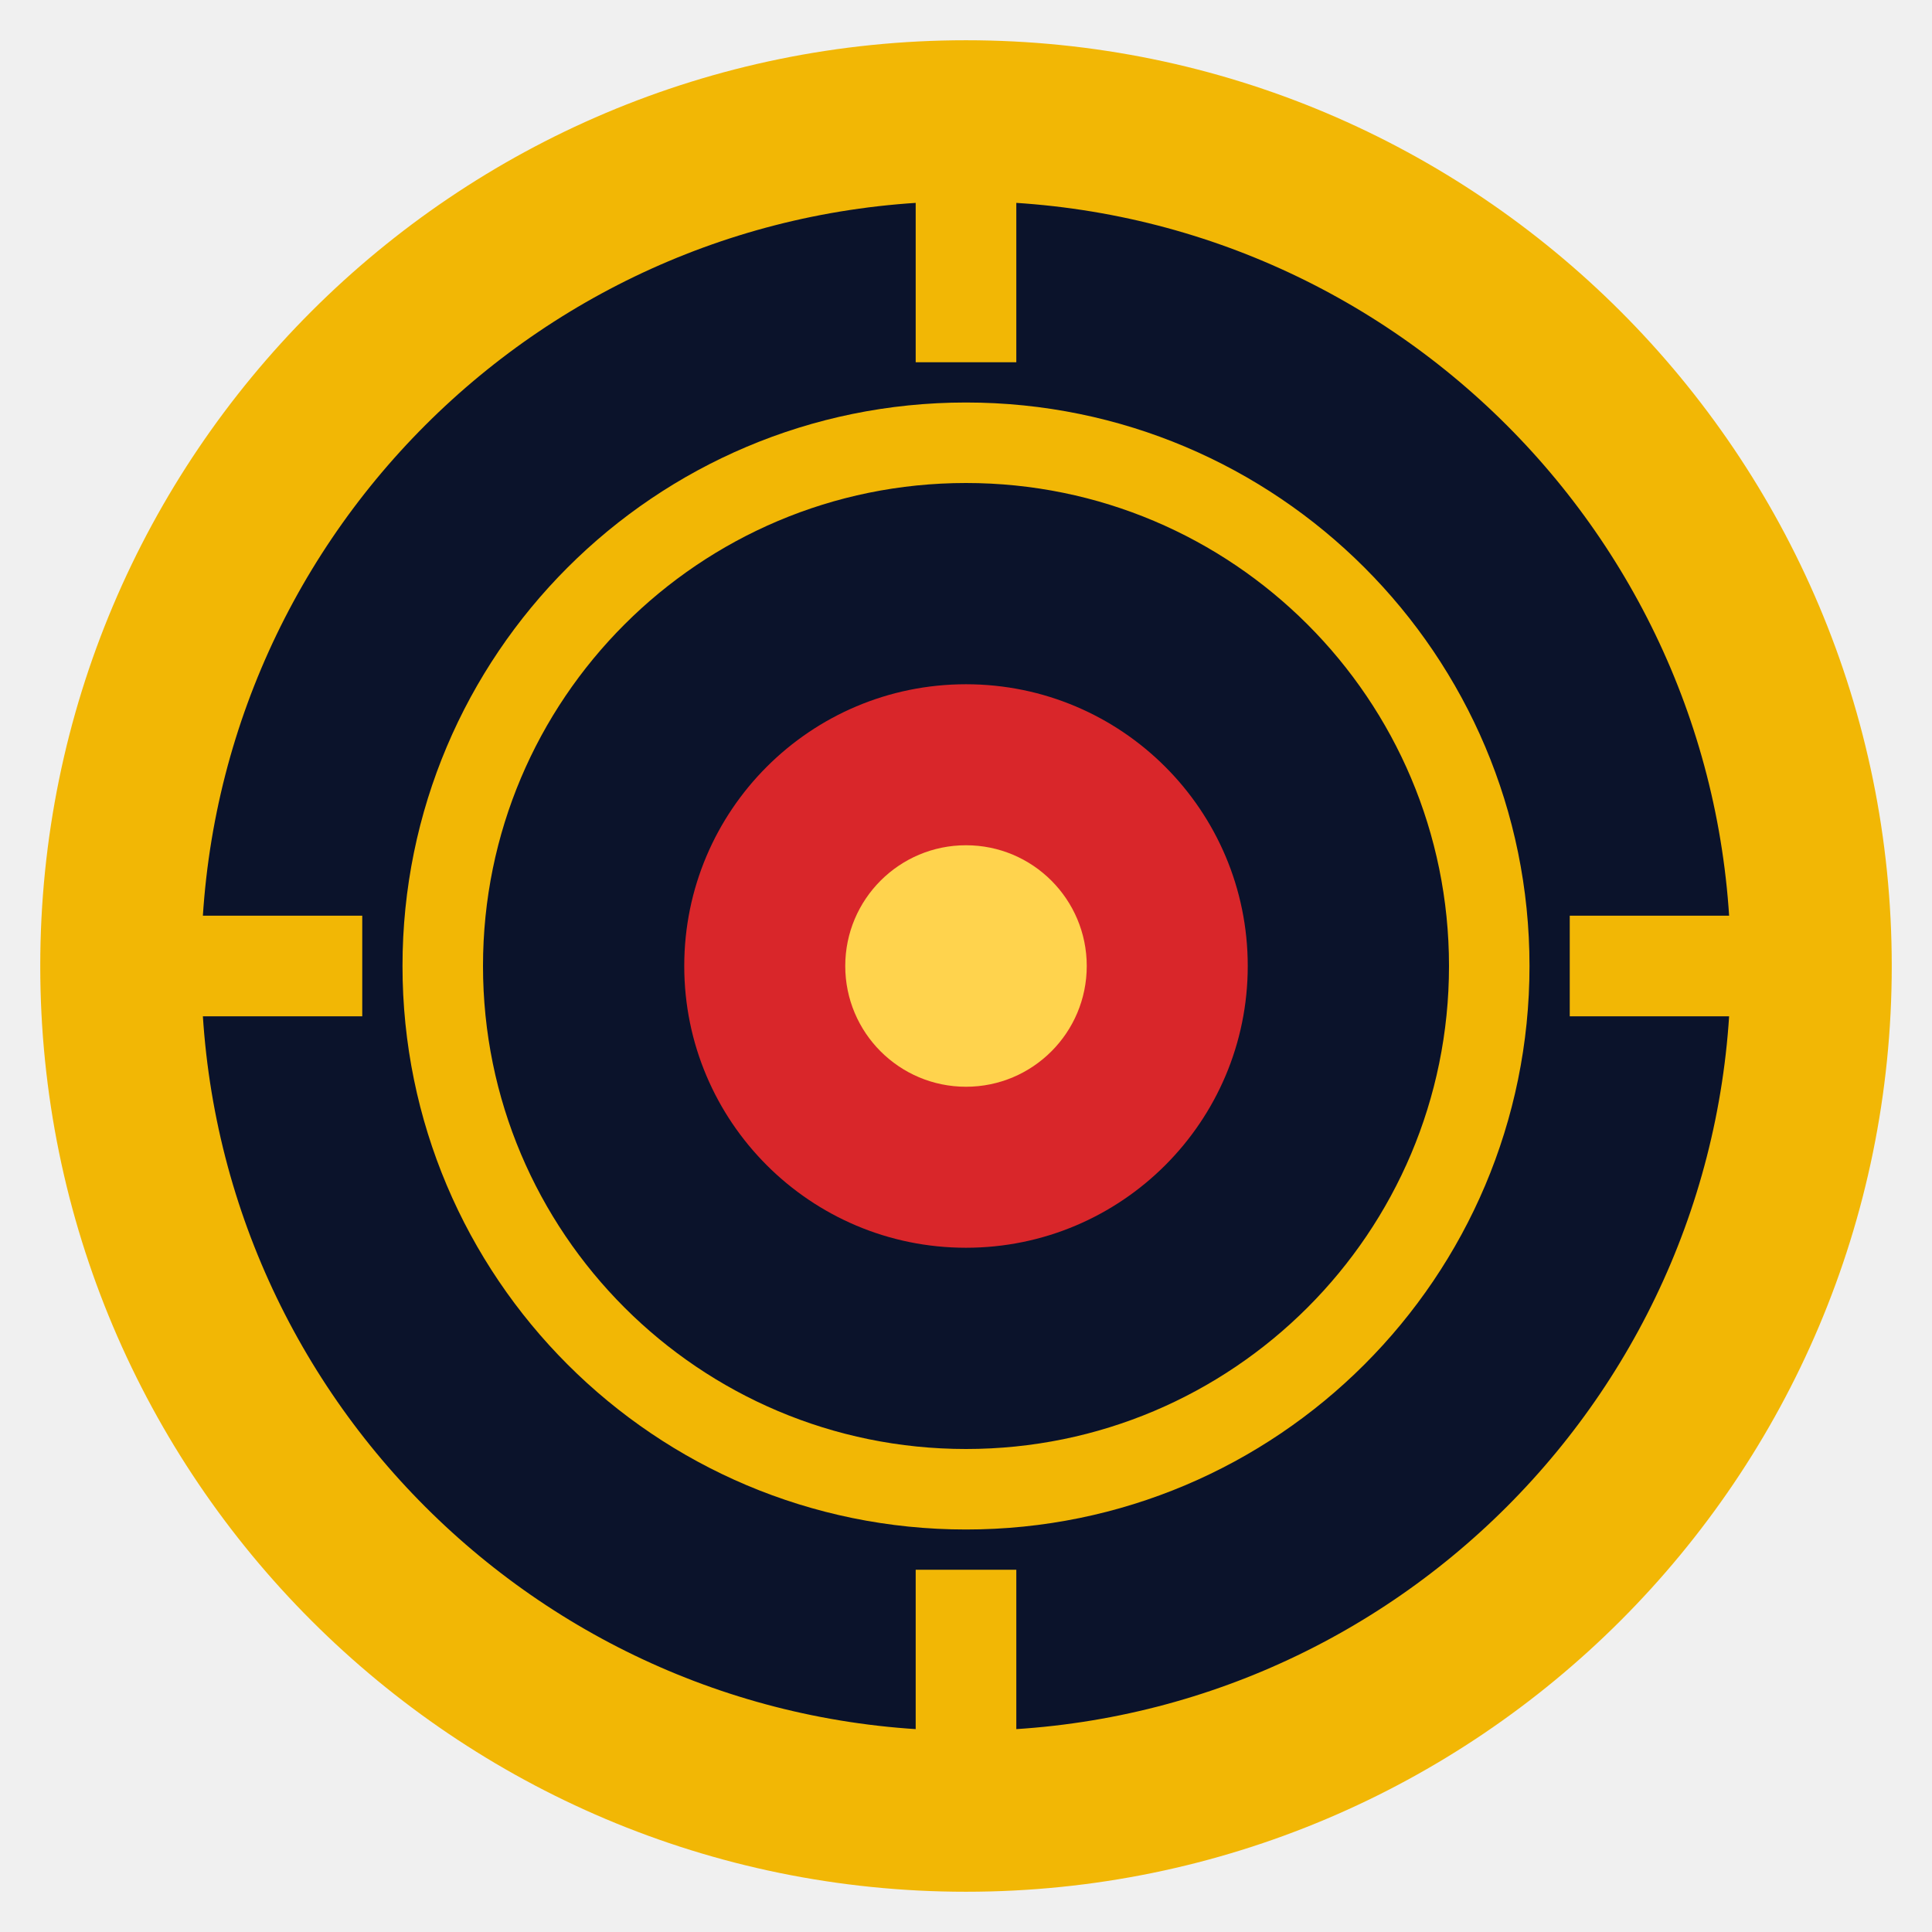
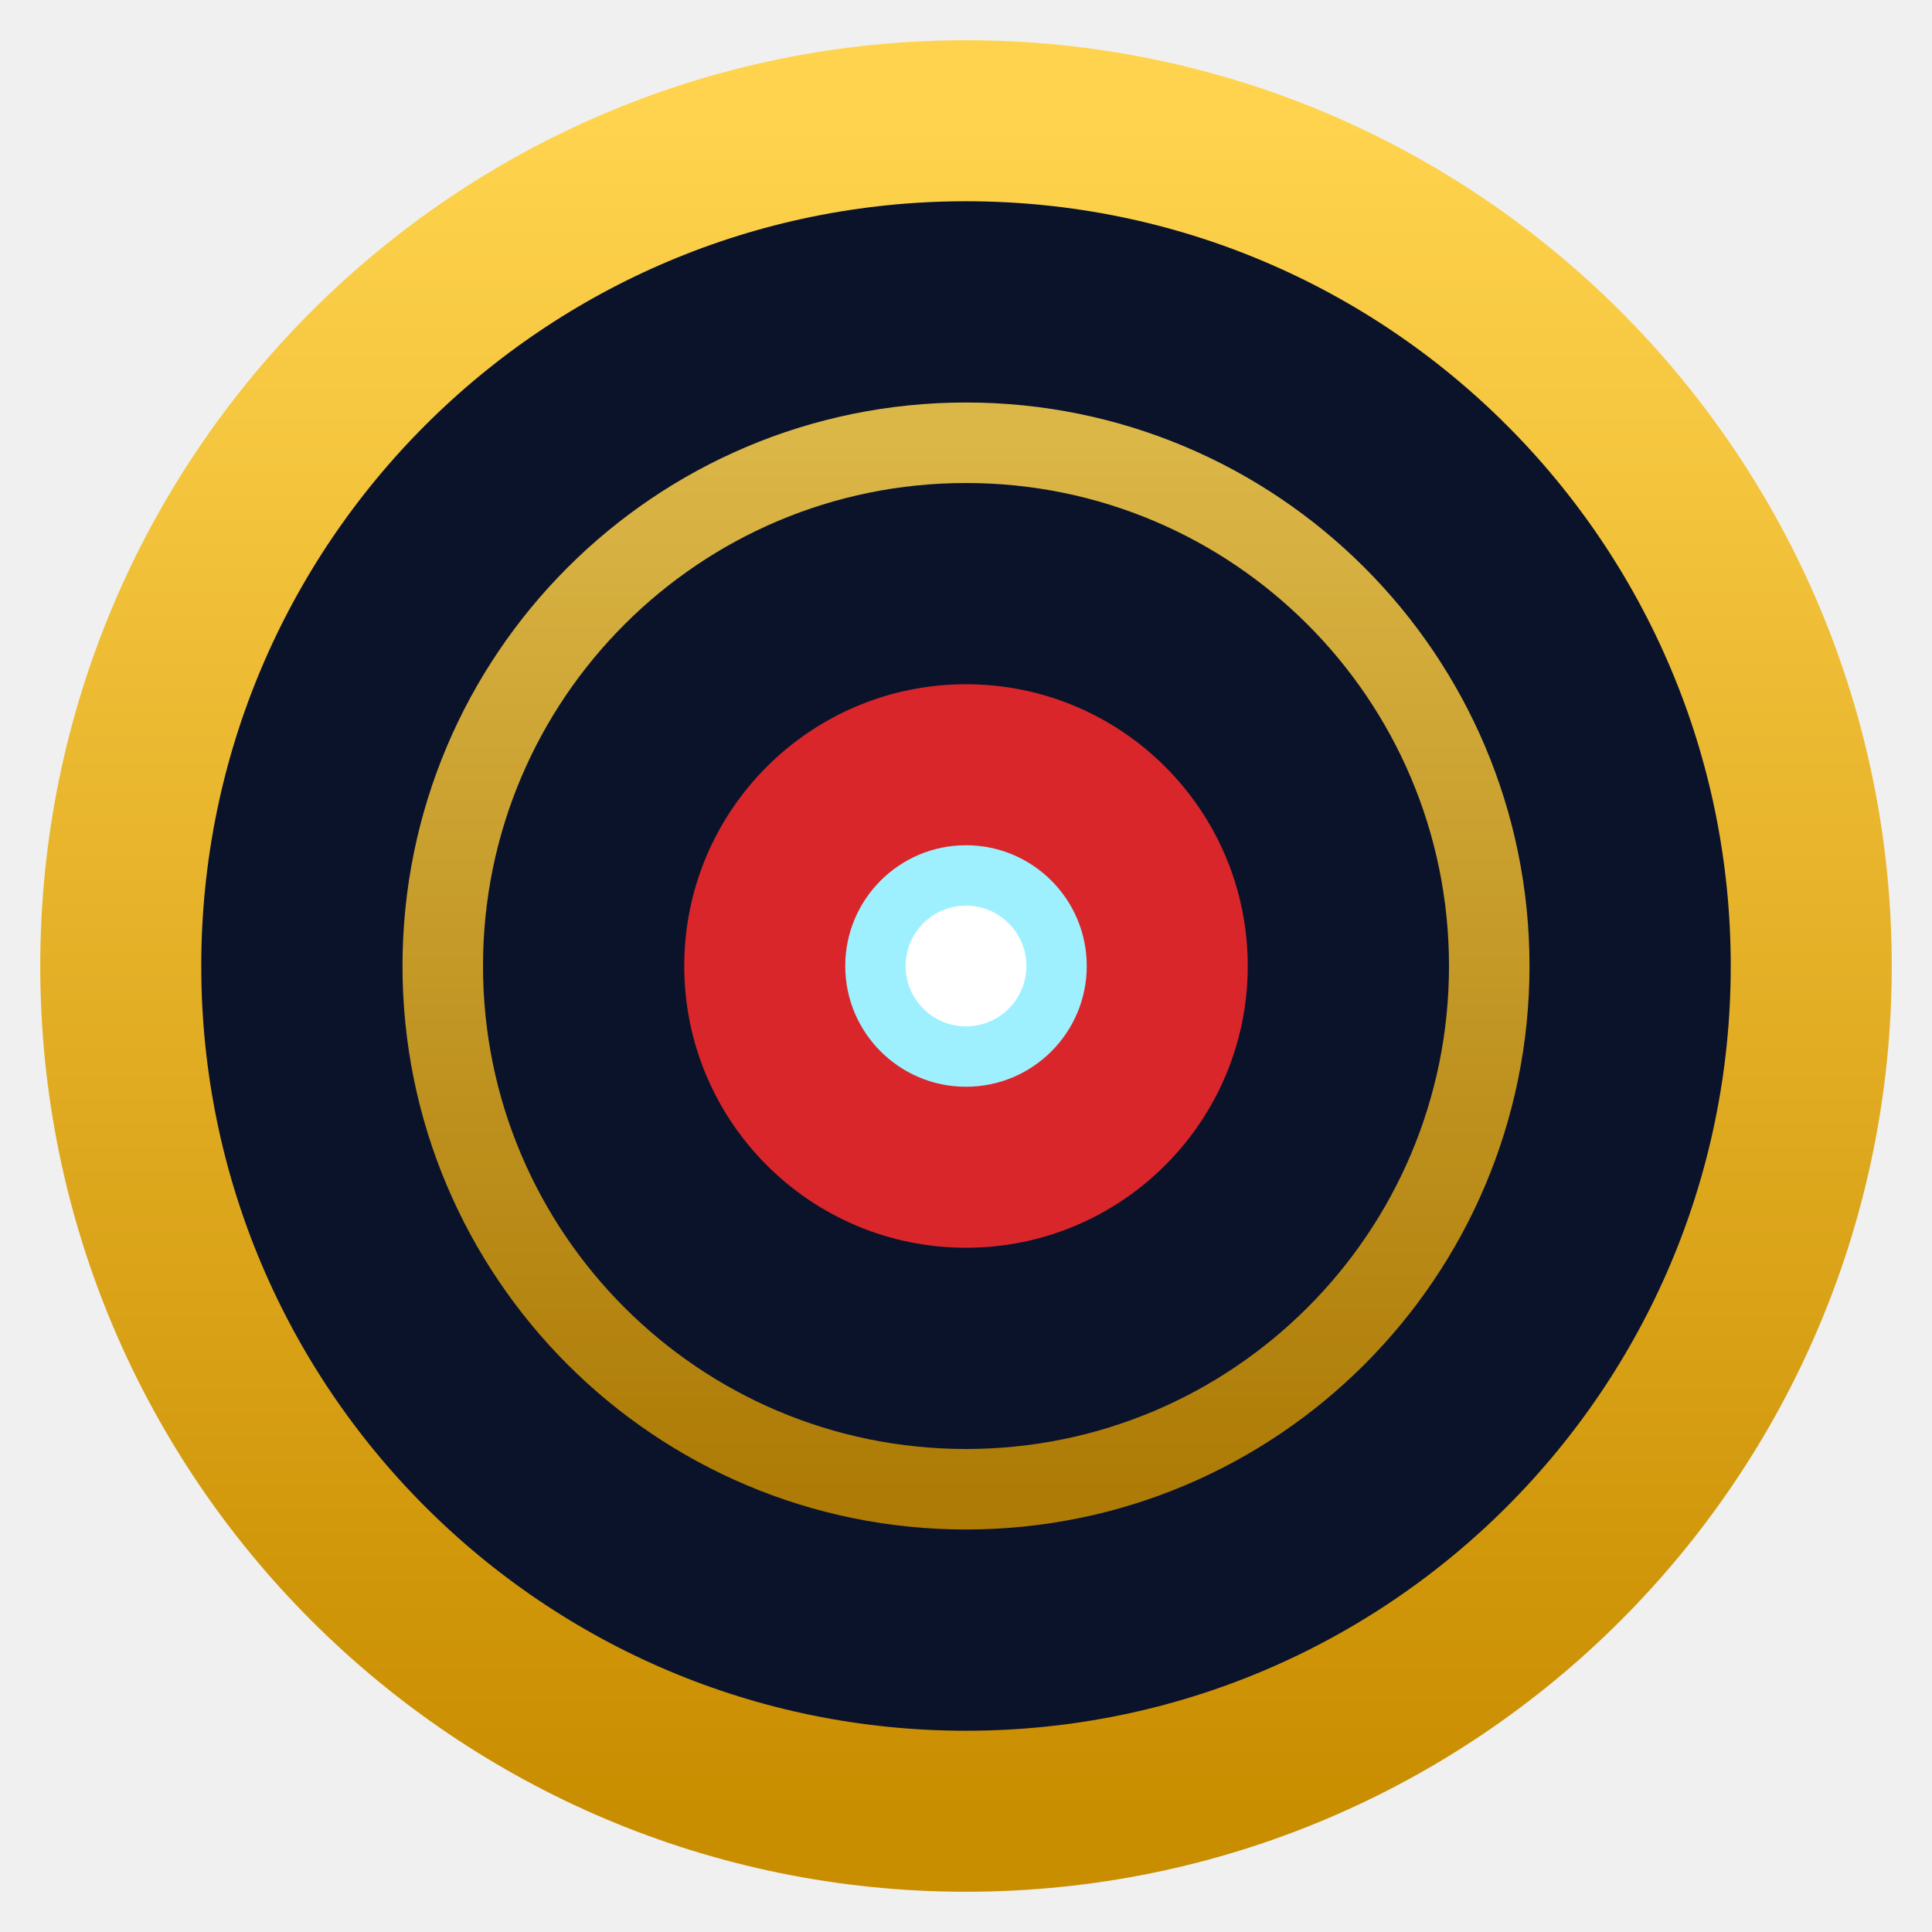
<svg xmlns="http://www.w3.org/2000/svg" viewBox="0 0 48 48" width="48" height="48">
-   <circle cx="24" cy="24" r="21" fill="#0b132b" stroke="#f2b705" stroke-width="4" />
-   <circle cx="24" cy="24" r="13" fill="none" stroke="#f2b705" stroke-width="2" />
+   <defs>
+     <linearGradient id="gold" x1="0" y1="0" x2="0" y2="1">
+       <stop offset="0" stop-color="#ffd34d" />
+       <stop offset="1" stop-color="#c98d00" />
+     </linearGradient>
+     <radialGradient id="glow" cx="0.5" cy="0.5" r="0.5">
+       <stop offset="0" stop-color="#7ee8ff" stop-opacity="0.8" />
+       <stop offset="0.6" stop-color="#4fd1ff" stop-opacity="0.25" />
+       <stop offset="1" stop-color="#4fd1ff" stop-opacity="0" />
+     </radialGradient>
+   </defs>
+   <circle cx="24" cy="24" r="23" fill="url(#glow)" />
+   <circle cx="24" cy="24" r="21" fill="#0b132b" stroke="url(#gold)" stroke-width="4" />
+   <circle cx="24" cy="24" r="13" fill="none" stroke="url(#gold)" stroke-width="2" opacity="0.85" />
  <circle cx="24" cy="24" r="7" fill="#d9262a" />
-   <circle cx="24" cy="24" r="3" fill="#ffd34d" />
-   <line x1="24" y1="3" x2="24" y2="9" stroke="#f2b705" stroke-width="2.5" />
-   <line x1="24" y1="39" x2="24" y2="45" stroke="#f2b705" stroke-width="2.5" />
-   <line x1="3" y1="24" x2="9" y2="24" stroke="#f2b705" stroke-width="2.5" />
-   <line x1="39" y1="24" x2="45" y2="24" stroke="#f2b705" stroke-width="2.5" />
+   <circle cx="24" cy="24" r="3" fill="#9ff0ff" />
+   <circle cx="24" cy="24" r="1.5" fill="#ffffff" />
+   <g stroke="url(#gold)" stroke-width="2.5" stroke-linecap="round">
+     <line x1="24" y1="3" x2="24" y2="9" />
+     <line x1="24" y1="39" x2="24" y2="45" />
+     <line x1="3" y1="24" x2="9" y2="24" />
+     <line x1="39" y1="24" x2="45" y2="24" />
+   </g>
</svg>
